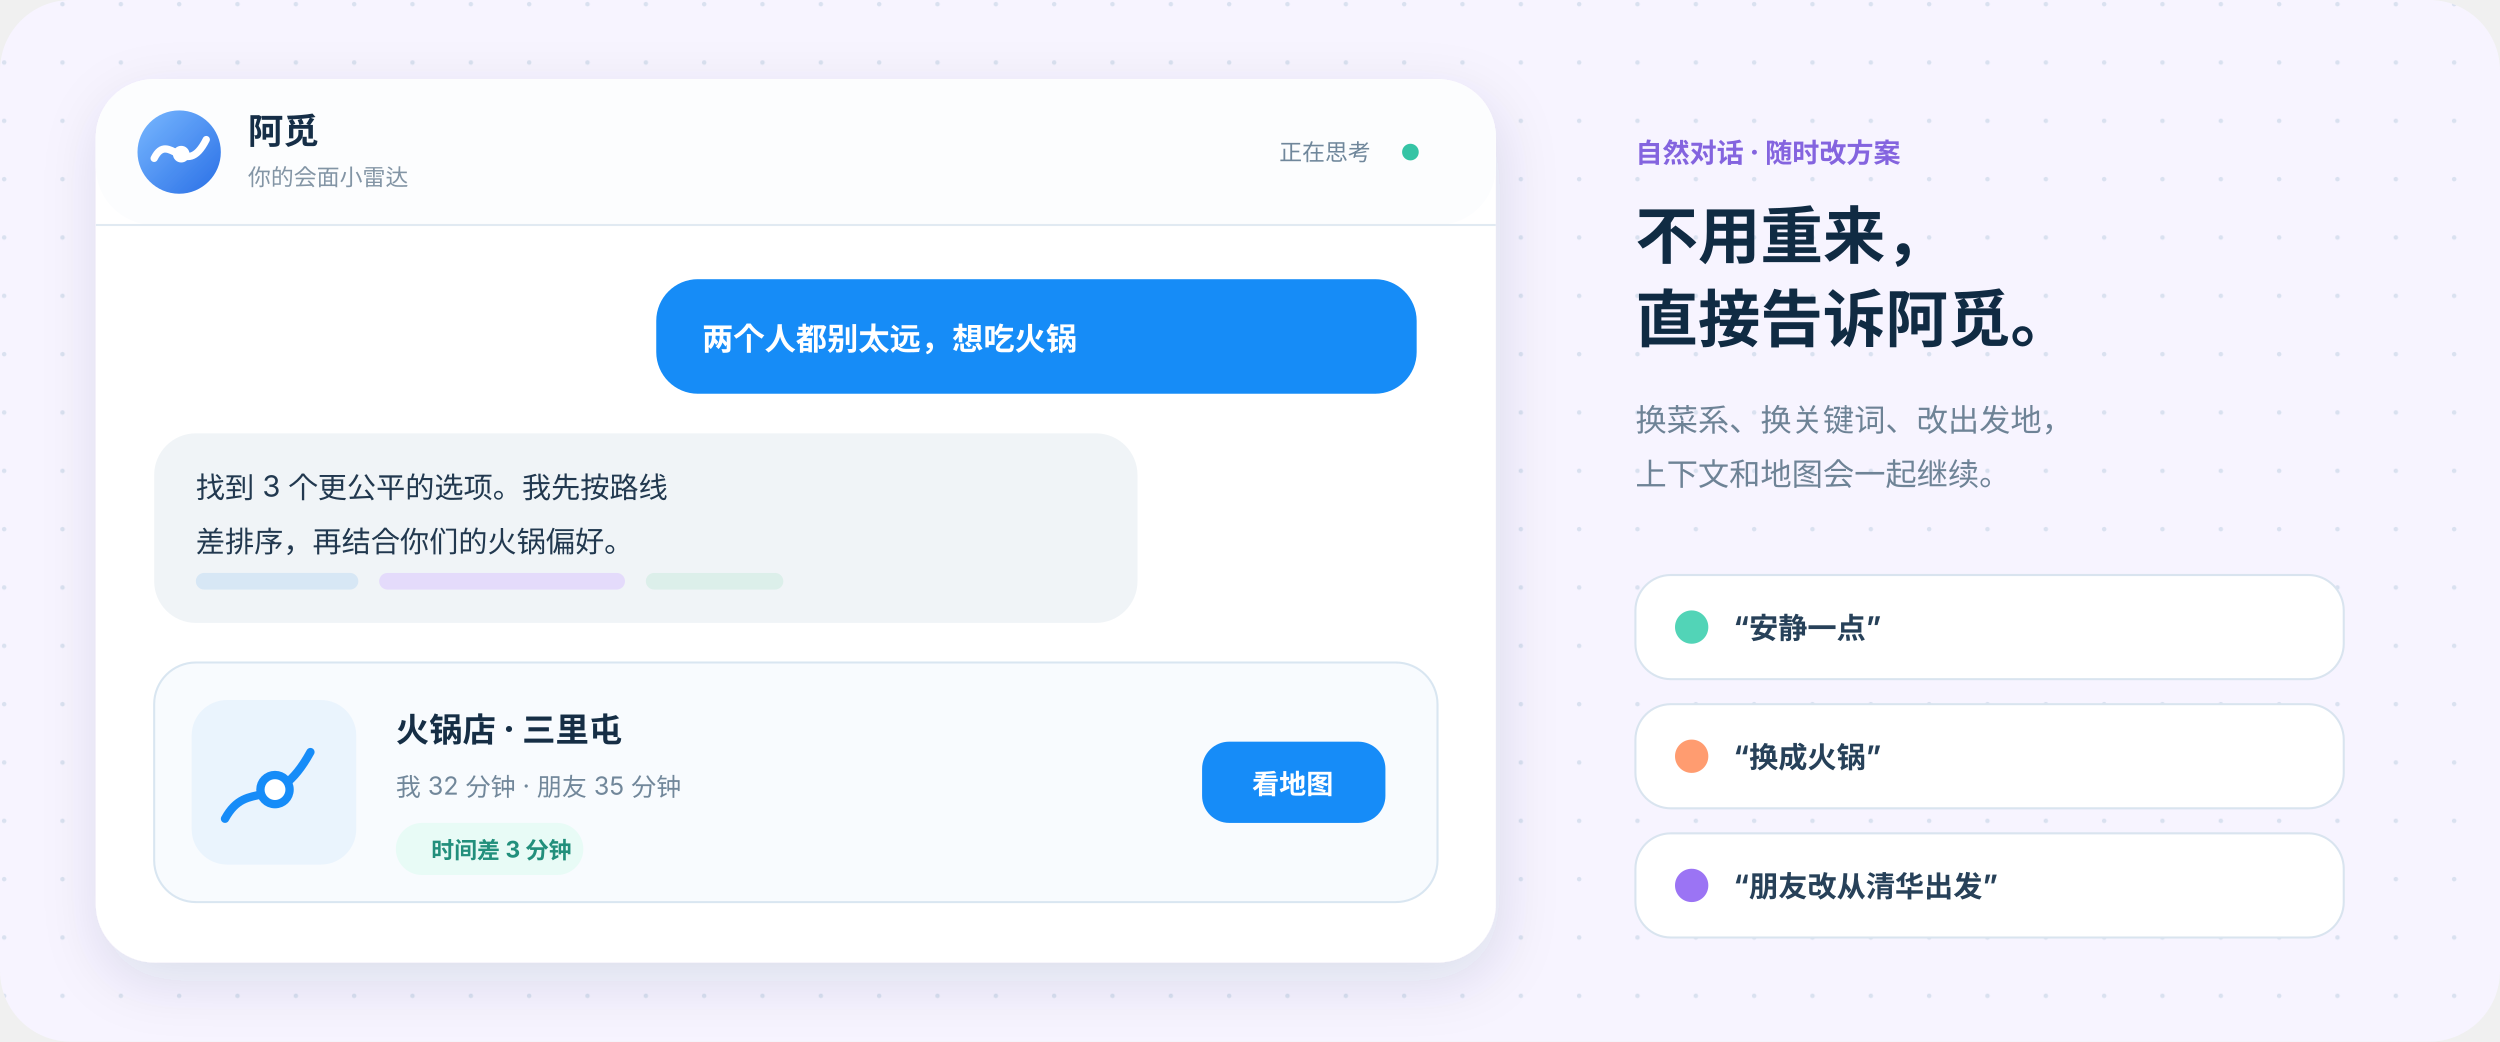
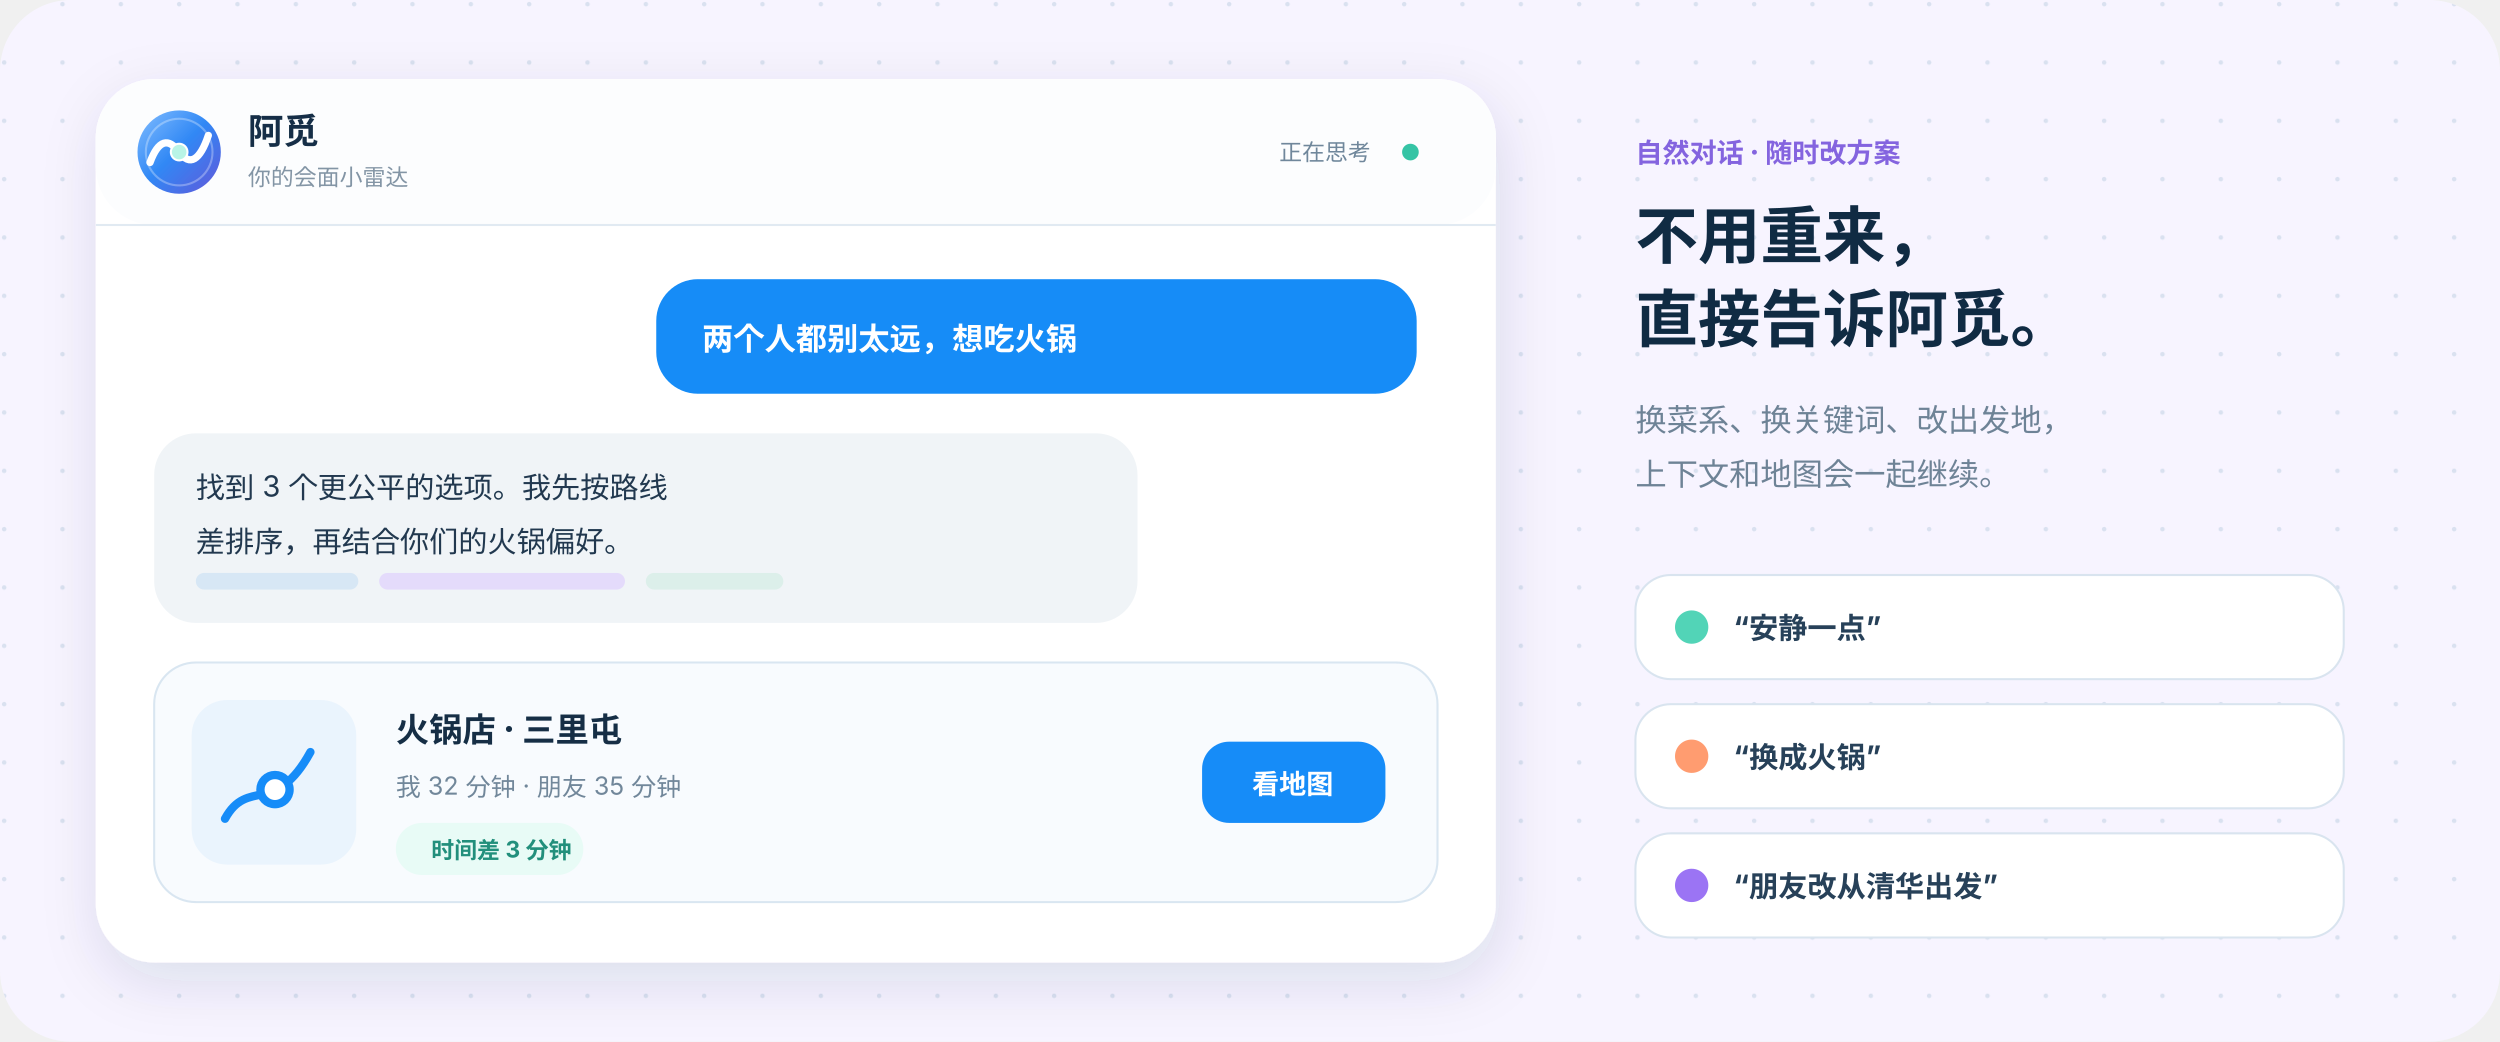
<svg xmlns="http://www.w3.org/2000/svg" width="1200" height="500" viewBox="0 0 1200 500" fill="none" role="img" aria-labelledby="title">
  <defs>
    <linearGradient id="bg" x1="0" y1="0" x2="1200" y2="500">
      <stop stop-color="#F7F4FF" />
      <stop offset=".45" stop-color="#F7FAFD" />
      <stop offset="1" stop-color="#EEF8FF" />
    </linearGradient>
    <linearGradient id="orb" x1="0" y1="0" x2="1" y2="1">
-       <stop stop-color="#79B8FF" />
-       <stop offset="1" stop-color="#296FE6" />
+       <stop stop-color="#83BEFF" />
+       <stop offset=".48" stop-color="#3188F5" />
+       <stop offset="1" stop-color="#6357D9" />
    </linearGradient>
    <filter id="shadow">
      <feDropShadow dy="9" stdDeviation="14" flood-color="#183B5A" flood-opacity=".12" />
    </filter>
    <pattern id="dots" width="28" height="28" patternUnits="userSpaceOnUse">
      <circle cx="2" cy="2" r="1.1" fill="#AFC5D9" fill-opacity=".4" />
    </pattern>
  </defs>
  <rect width="1200" height="500" rx="34" fill="url(#bg)" />
  <rect width="1200" height="500" rx="34" fill="url(#dots)" />
  <g transform="translate(46 38)" filter="url(#shadow)" font-family="Inter,-apple-system,BlinkMacSystemFont,'PingFang SC',sans-serif">
    <rect width="672" height="424" rx="28" fill="white" />
    <rect width="672" height="70" rx="28" fill="#FCFDFE" />
    <path d="M0 70H672" stroke="#E1EAF2" />
    <circle cx="40" cy="35" r="20" fill="url(#orb)" />
-     <path d="M28 38C35 24 43 49 53 29" stroke="white" stroke-width="3.5" stroke-linecap="round" />
-     <circle cx="41" cy="36" r="4" fill="white" />
+     <circle cx="40" cy="35" r="16" stroke="white" stroke-opacity=".3" />
+     <path d="M26 40C30 29 35 28 39.8 35" stroke="white" stroke-width="3.5" stroke-linecap="round" />
+     <path d="M40.2 35C45 42 50 39 54 27" stroke="white" stroke-width="3.5" stroke-linecap="round" />
+     <circle cx="40" cy="35" r="4" fill="#B9F4E6" stroke="white" stroke-width="1" />
    <text x="73" y="31" fill="#142E46" font-size="17" font-weight="760">阿觅</text>
    <text x="73" y="51" fill="#8395A5" font-size="11">你的会面小雷达</text>
    <circle cx="631" cy="35" r="4" fill="#35C4A5" />
    <text x="568" y="39" fill="#6F879B" font-size="11">正在思考</text>
    <g transform="translate(269 96)">
      <rect width="365" height="55" rx="20" fill="#158CF7" />
      <text x="22" y="34" fill="white" font-size="15" font-weight="620">两个人都别太远，想吃火锅</text>
    </g>
    <g transform="translate(28 170)">
      <rect width="472" height="91" rx="20" fill="#F0F4F7" />
      <text x="20" y="31" fill="#21394F" font-size="14">找到 3 个更公平的选项。我先按路线</text>
      <text x="20" y="57" fill="#21394F" font-size="14">差排序，再结合你们的火锅偏好。</text>
      <rect x="20" y="67" width="78" height="8" rx="4" fill="#D7E7F5" />
      <rect x="108" y="67" width="118" height="8" rx="4" fill="#E4DBFB" />
      <rect x="236" y="67" width="66" height="8" rx="4" fill="#DCEFEA" />
    </g>
    <g transform="translate(28 280)">
      <rect width="616" height="115" rx="20" fill="#F8FBFE" stroke="#D9E6F1" />
      <rect x="18" y="18" width="79" height="79" rx="17" fill="#EAF4FD" />
      <path d="M34 75C45 55 58 74 75 43" stroke="#188CF8" stroke-width="4" stroke-linecap="round" />
      <circle cx="58" cy="61" r="7" fill="white" stroke="#188CF8" stroke-width="4" />
      <text x="116" y="38" fill="#122D45" font-size="16" font-weight="760">火锅店 · 三里屯</text>
      <text x="116" y="64" fill="#71879A" font-size="12">我 32 分钟 · 朋友 35 分钟</text>
      <rect x="116" y="77" width="90" height="25" rx="12.5" fill="#E8FBF6" />
      <text x="133" y="94" fill="#218F7B" font-size="11" font-weight="650">时间差 3 分钟</text>
      <rect x="503" y="38" width="88" height="39" rx="13" fill="#188CF8" />
      <text x="527" y="63" fill="white" font-size="13" font-weight="700">看地图</text>
    </g>
  </g>
  <g transform="translate(785 60)" font-family="Inter,-apple-system,BlinkMacSystemFont,'PingFang SC',sans-serif">
    <text x="0" y="18" fill="#8464DF" font-size="13" font-weight="760">自然对话 · 随时改方案</text>
    <text x="0" y="64" fill="#102B43" font-size="30" font-weight="780">不用重来，</text>
    <text x="0" y="104" fill="#102B43" font-size="30" font-weight="780">直接告诉阿觅。</text>
    <text x="0" y="147" fill="#6E8396" font-size="15">换菜系、换关键词、改出发地，</text>
    <text x="0" y="173" fill="#6E8396" font-size="15">上下文和地图会一起继续。</text>
    <g transform="translate(0 216)">
      <rect width="340" height="50" rx="17" fill="white" stroke="#D9E4EF" />
      <circle cx="27" cy="25" r="8" fill="#52D4B7" />
      <text x="47" y="30" fill="#274159" font-size="14" font-weight="650">“安静一点”</text>
    </g>
    <g transform="translate(0 278)">
      <rect width="340" height="50" rx="17" fill="white" stroke="#D9E4EF" />
      <circle cx="27" cy="25" r="8" fill="#FF9C70" />
      <text x="47" y="30" fill="#274159" font-size="14" font-weight="650">“换成火锅”</text>
    </g>
    <g transform="translate(0 340)">
      <rect width="340" height="50" rx="17" fill="white" stroke="#D9E4EF" />
      <circle cx="27" cy="25" r="8" fill="#9B74F4" />
      <text x="47" y="30" fill="#274159" font-size="14" font-weight="650">“朋友改从清华出发”</text>
    </g>
  </g>
</svg>
